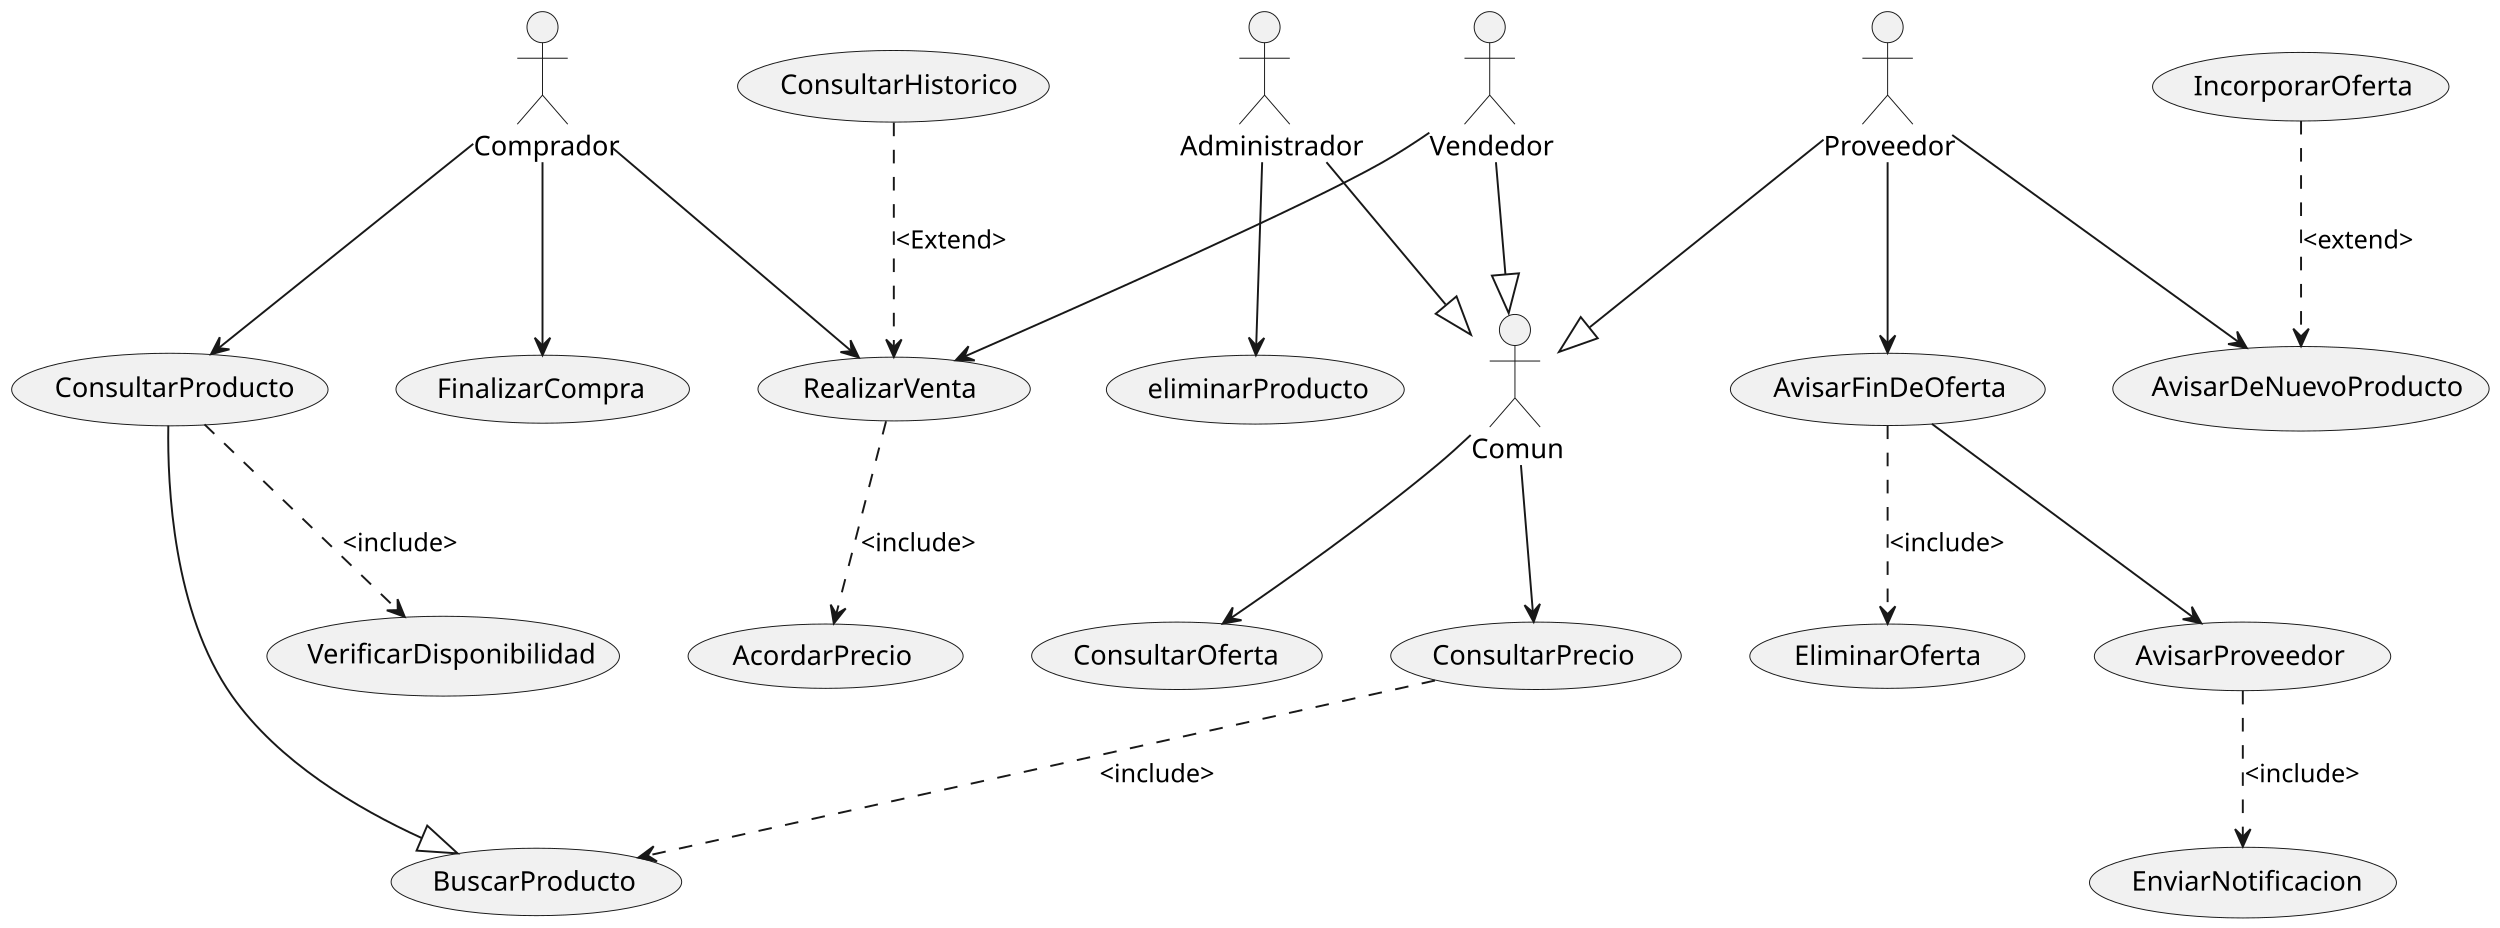
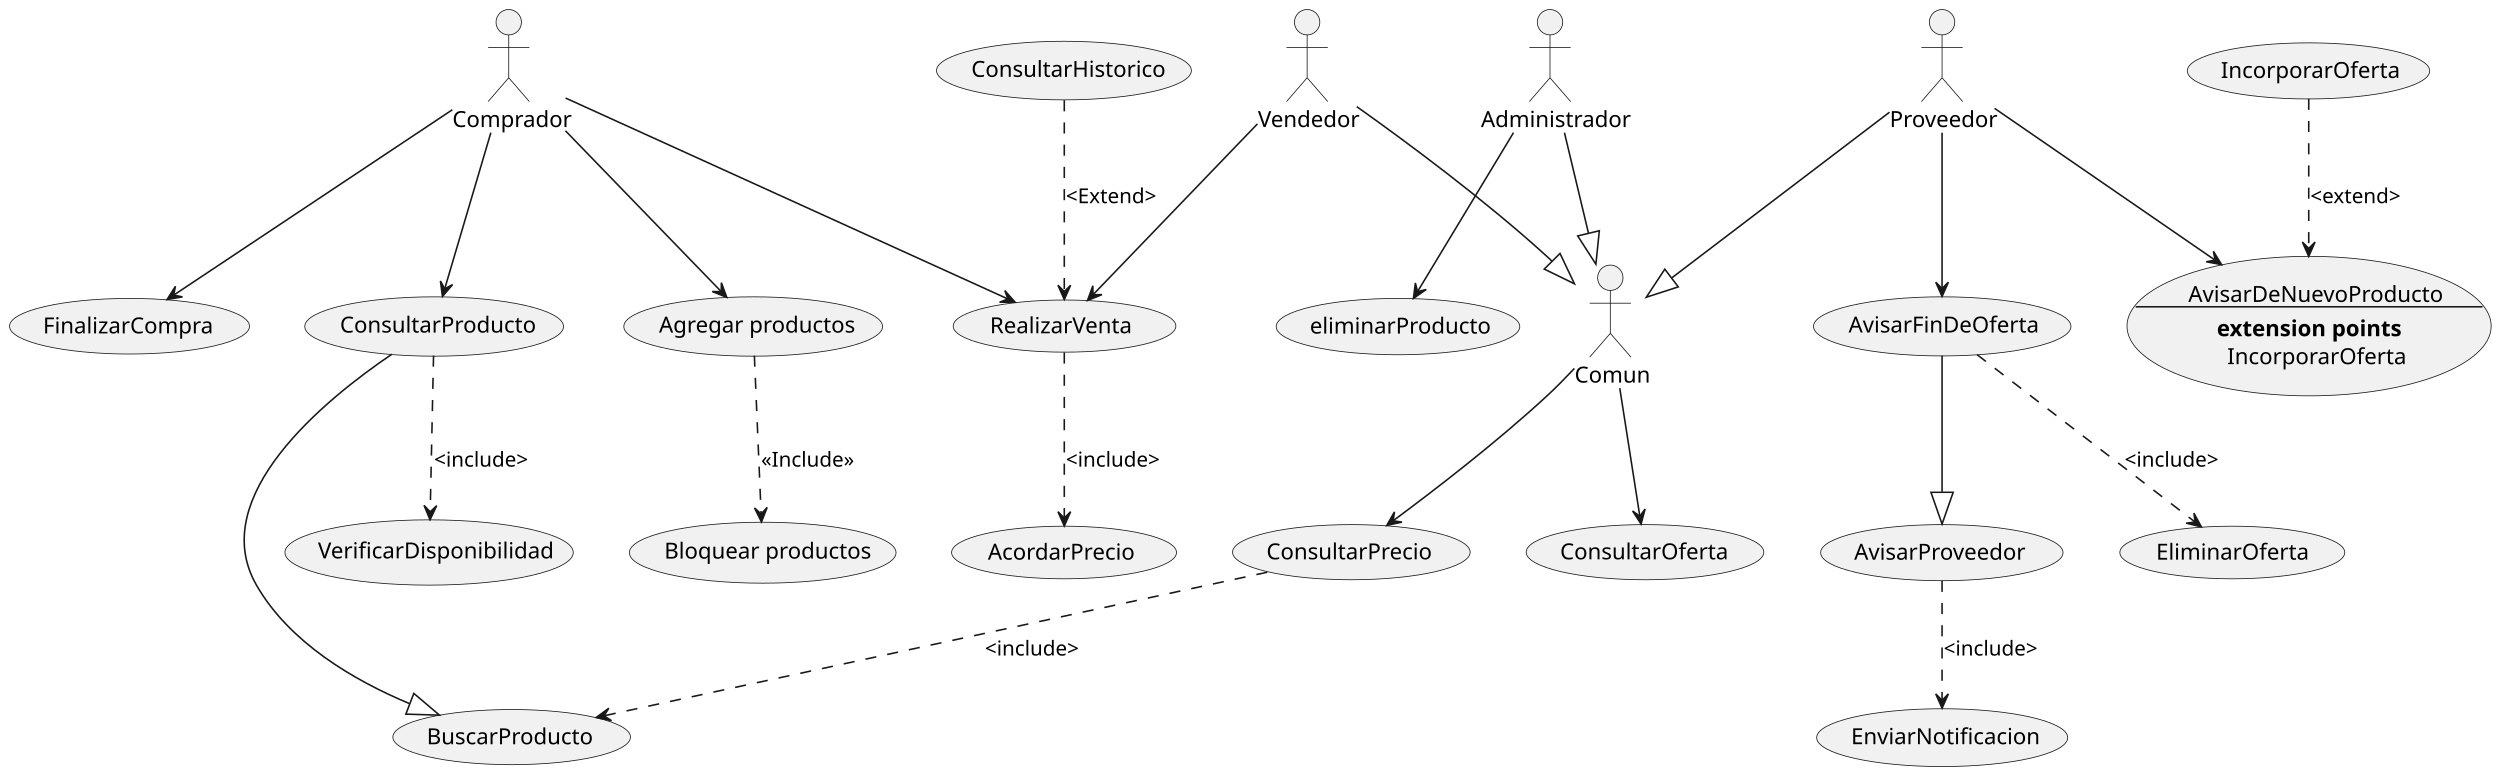
- <svg xmlns="http://www.w3.org/2000/svg" contentStyleType="text/css" height="478px" preserveAspectRatio="none" style="width:1288px;height:478px;background:#FFFFFF;" version="1.1" viewBox="0 0 1288 478" width="1288px" zoomAndPan="magnify">
+ <svg xmlns="http://www.w3.org/2000/svg" contentStyleType="text/css" height="488px" preserveAspectRatio="none" style="width:1575px;height:488px;background:#FFFFFF;" version="1.1" viewBox="0 0 1575 488" width="1575px" zoomAndPan="magnify">
  <defs />
  <g>
    <g id="elem_Administrador">
-       <ellipse cx="651.5" cy="14" fill="#F1F1F1" rx="8" ry="8" style="stroke:#181818;stroke-width:0.5;" />
-       <path d="M651.5,22 L651.5,49 M638.5,30 L664.5,30 M651.5,49 L638.5,64 M651.5,49 L664.5,64 " fill="none" style="stroke:#181818;stroke-width:0.5;" />
-       <text fill="#000000" font-family="sans-serif" font-size="14" lengthAdjust="spacing" textLength="87" x="608" y="80.033">Administrador</text>
+       <ellipse cx="976.5" cy="14" fill="#F1F1F1" rx="8" ry="8" style="stroke:#181818;stroke-width:0.5;" />
+       <path d="M976.5,22 L976.5,49 M963.5,30 L989.5,30 M976.5,49 L963.5,64 M976.5,49 L989.5,64 " fill="none" style="stroke:#181818;stroke-width:0.5;" />
+       <text fill="#000000" font-family="sans-serif" font-size="14" lengthAdjust="spacing" textLength="87" x="933" y="80.033">Administrador</text>
    </g>
    <g id="elem_eliminarProducto">
-       <ellipse cx="646.736" cy="200.747" fill="#F1F1F1" rx="76.736" ry="17.747" style="stroke:#181818;stroke-width:0.5;" />
-       <text fill="#000000" font-family="sans-serif" font-size="14" lengthAdjust="spacing" textLength="106" x="591.201" y="205.155">eliminarProducto</text>
+       <ellipse cx="880.736" cy="205.747" fill="#F1F1F1" rx="76.736" ry="17.747" style="stroke:#181818;stroke-width:0.5;" />
+       <text fill="#000000" font-family="sans-serif" font-size="14" lengthAdjust="spacing" textLength="106" x="825.201" y="210.155">eliminarProducto</text>
    </g>
    <g id="elem_Comun">
-       <ellipse cx="780.5" cy="170" fill="#F1F1F1" rx="8" ry="8" style="stroke:#181818;stroke-width:0.5;" />
-       <path d="M780.5,178 L780.5,205 M767.5,186 L793.5,186 M780.5,205 L767.5,220 M780.5,205 L793.5,220 " fill="none" style="stroke:#181818;stroke-width:0.5;" />
-       <text fill="#000000" font-family="sans-serif" font-size="14" lengthAdjust="spacing" textLength="45" x="758" y="236.033">Comun</text>
+       <ellipse cx="1014.5" cy="175" fill="#F1F1F1" rx="8" ry="8" style="stroke:#181818;stroke-width:0.5;" />
+       <path d="M1014.5,183 L1014.5,210 M1001.5,191 L1027.5,191 M1014.5,210 L1001.5,225 M1014.5,210 L1027.5,225 " fill="none" style="stroke:#181818;stroke-width:0.5;" />
+       <text fill="#000000" font-family="sans-serif" font-size="14" lengthAdjust="spacing" textLength="45" x="992" y="241.033">Comun</text>
    </g>
    <g id="elem_Vendedor">
-       <ellipse cx="767.5" cy="14" fill="#F1F1F1" rx="8" ry="8" style="stroke:#181818;stroke-width:0.5;" />
-       <path d="M767.5,22 L767.5,49 M754.5,30 L780.5,30 M767.5,49 L754.5,64 M767.5,49 L780.5,64 " fill="none" style="stroke:#181818;stroke-width:0.5;" />
-       <text fill="#000000" font-family="sans-serif" font-size="14" lengthAdjust="spacing" textLength="62" x="736.5" y="80.033">Vendedor</text>
+       <ellipse cx="823.5" cy="14" fill="#F1F1F1" rx="8" ry="8" style="stroke:#181818;stroke-width:0.5;" />
+       <path d="M823.5,22 L823.5,49 M810.5,30 L836.5,30 M823.5,49 L810.5,64 M823.5,49 L836.5,64 " fill="none" style="stroke:#181818;stroke-width:0.5;" />
+       <text fill="#000000" font-family="sans-serif" font-size="14" lengthAdjust="spacing" textLength="62" x="792.5" y="80.033">Vendedor</text>
    </g>
    <g id="elem_ConsultarPrecio">
-       <ellipse cx="791.352" cy="337.87" fill="#F1F1F1" rx="74.853" ry="17.37" style="stroke:#181818;stroke-width:0.5;" />
-       <text fill="#000000" font-family="sans-serif" font-size="14" lengthAdjust="spacing" textLength="101" x="737.852" y="342.387">ConsultarPrecio</text>
+       <ellipse cx="851.352" cy="347.87" fill="#F1F1F1" rx="74.853" ry="17.37" style="stroke:#181818;stroke-width:0.5;" />
+       <text fill="#000000" font-family="sans-serif" font-size="14" lengthAdjust="spacing" textLength="101" x="797.852" y="352.387">ConsultarPrecio</text>
    </g>
    <g id="elem_ConsultarOferta">
-       <ellipse cx="606.352" cy="337.87" fill="#F1F1F1" rx="74.853" ry="17.37" style="stroke:#181818;stroke-width:0.5;" />
-       <text fill="#000000" font-family="sans-serif" font-size="14" lengthAdjust="spacing" textLength="101" x="552.852" y="342.387">ConsultarOferta</text>
+       <ellipse cx="1036.352" cy="347.87" fill="#F1F1F1" rx="74.853" ry="17.37" style="stroke:#181818;stroke-width:0.5;" />
+       <text fill="#000000" font-family="sans-serif" font-size="14" lengthAdjust="spacing" textLength="101" x="982.852" y="352.387">ConsultarOferta</text>
    </g>
    <g id="elem_BuscarProducto">
-       <ellipse cx="276.353" cy="454.37" fill="#F1F1F1" rx="74.853" ry="17.37" style="stroke:#181818;stroke-width:0.5;" />
-       <text fill="#000000" font-family="sans-serif" font-size="14" lengthAdjust="spacing" textLength="101" x="222.852" y="458.887">BuscarProducto</text>
+       <ellipse cx="322.353" cy="464.37" fill="#F1F1F1" rx="74.853" ry="17.37" style="stroke:#181818;stroke-width:0.5;" />
+       <text fill="#000000" font-family="sans-serif" font-size="14" lengthAdjust="spacing" textLength="101" x="268.853" y="468.887">BuscarProducto</text>
    </g>
    <g id="elem_Proveedor">
-       <ellipse cx="972.5" cy="14" fill="#F1F1F1" rx="8" ry="8" style="stroke:#181818;stroke-width:0.5;" />
-       <path d="M972.5,22 L972.5,49 M959.5,30 L985.5,30 M972.5,49 L959.5,64 M972.5,49 L985.5,64 " fill="none" style="stroke:#181818;stroke-width:0.5;" />
-       <text fill="#000000" font-family="sans-serif" font-size="14" lengthAdjust="spacing" textLength="66" x="939.5" y="80.033">Proveedor</text>
+       <ellipse cx="1223.5" cy="14" fill="#F1F1F1" rx="8" ry="8" style="stroke:#181818;stroke-width:0.5;" />
+       <path d="M1223.5,22 L1223.5,49 M1210.5,30 L1236.5,30 M1223.5,49 L1210.5,64 M1223.5,49 L1236.5,64 " fill="none" style="stroke:#181818;stroke-width:0.5;" />
+       <text fill="#000000" font-family="sans-serif" font-size="14" lengthAdjust="spacing" textLength="66" x="1190.5" y="80.033">Proveedor</text>
    </g>
    <g id="elem_AvisarFinDeOferta">
-       <ellipse cx="972.597" cy="200.619" fill="#F1F1F1" rx="81.097" ry="18.619" style="stroke:#181818;stroke-width:0.5;" />
-       <text fill="#000000" font-family="sans-serif" font-size="14" lengthAdjust="spacing" textLength="117" x="913.584" y="204.498">AvisarFinDeOferta</text>
-     </g>
-     <g id="elem_AvisarDeNuevoProducto">
-       <ellipse cx="1185.453" cy="200.291" fill="#F1F1F1" rx="96.953" ry="21.791" style="stroke:#181818;stroke-width:0.5;" />
-       <text fill="#000000" font-family="sans-serif" font-size="14" lengthAdjust="spacing" textLength="154" x="1108.453" y="204.019">AvisarDeNuevoProducto</text>
+       <ellipse cx="1223.597" cy="205.619" fill="#F1F1F1" rx="81.097" ry="18.619" style="stroke:#181818;stroke-width:0.5;" />
+       <text fill="#000000" font-family="sans-serif" font-size="14" lengthAdjust="spacing" textLength="117" x="1164.584" y="209.498">AvisarFinDeOferta</text>
+     </g>
+     <g id="elem_UC1">
+       <ellipse cx="1454.726" cy="205.44" fill="#F1F1F1" rx="114.726" ry="43.94" style="stroke:#181818;stroke-width:0.5;" />
+       <text fill="#000000" font-family="sans-serif" font-size="14" lengthAdjust="spacing" textLength="154" x="1378.63" y="190.204">AvisarDeNuevoProducto</text>
+       <line style="stroke:#181818;stroke-width:1.0;" x1="1345.481" x2="1563.971" y1="193.28" y2="193.28" />
+       <text fill="#000000" font-family="sans-serif" font-size="14" font-weight="bold" lengthAdjust="spacing" textLength="118" x="1396.63" y="211.813">extension points</text>
+       <text fill="#000000" font-family="sans-serif" font-size="14" lengthAdjust="spacing" textLength="105" x="1403.13" y="229.423">IncorporarOferta</text>
    </g>
    <g id="elem_IncorporarOferta">
-       <ellipse cx="1185.355" cy="44.671" fill="#F1F1F1" rx="76.355" ry="17.671" style="stroke:#181818;stroke-width:0.5;" />
-       <text fill="#000000" font-family="sans-serif" font-size="14" lengthAdjust="spacing" textLength="105" x="1130.123" y="49.126">IncorporarOferta</text>
+       <ellipse cx="1454.355" cy="44.671" fill="#F1F1F1" rx="76.355" ry="17.671" style="stroke:#181818;stroke-width:0.5;" />
+       <text fill="#000000" font-family="sans-serif" font-size="14" lengthAdjust="spacing" textLength="105" x="1399.123" y="49.126">IncorporarOferta</text>
    </g>
    <g id="elem_AvisarProveedor">
-       <ellipse cx="1155.355" cy="338.171" fill="#F1F1F1" rx="76.355" ry="17.671" style="stroke:#181818;stroke-width:0.5;" />
-       <text fill="#000000" font-family="sans-serif" font-size="14" lengthAdjust="spacing" textLength="105" x="1100.123" y="342.625">AvisarProveedor</text>
+       <ellipse cx="1223.355" cy="348.171" fill="#F1F1F1" rx="76.355" ry="17.671" style="stroke:#181818;stroke-width:0.5;" />
+       <text fill="#000000" font-family="sans-serif" font-size="14" lengthAdjust="spacing" textLength="105" x="1168.123" y="352.625">AvisarProveedor</text>
    </g>
    <g id="elem_EnviarNotificacion">
-       <ellipse cx="1155.579" cy="454.716" fill="#F1F1F1" rx="79.079" ry="18.216" style="stroke:#181818;stroke-width:0.5;" />
-       <text fill="#000000" font-family="sans-serif" font-size="14" lengthAdjust="spacing" textLength="112" x="1098.175" y="458.839">EnviarNotificacion</text>
+       <ellipse cx="1223.579" cy="464.716" fill="#F1F1F1" rx="79.079" ry="18.216" style="stroke:#181818;stroke-width:0.5;" />
+       <text fill="#000000" font-family="sans-serif" font-size="14" lengthAdjust="spacing" textLength="112" x="1166.175" y="468.839">EnviarNotificacion</text>
    </g>
    <g id="elem_EliminarOferta">
-       <ellipse cx="972.357" cy="338.071" fill="#F1F1F1" rx="70.857" ry="16.571" style="stroke:#181818;stroke-width:0.5;" />
-       <text fill="#000000" font-family="sans-serif" font-size="14" lengthAdjust="spacing" textLength="90" x="924.357" y="342.588">EliminarOferta</text>
+       <ellipse cx="1406.357" cy="348.071" fill="#F1F1F1" rx="70.857" ry="16.571" style="stroke:#181818;stroke-width:0.5;" />
+       <text fill="#000000" font-family="sans-serif" font-size="14" lengthAdjust="spacing" textLength="90" x="1358.357" y="352.588">EliminarOferta</text>
    </g>
    <g id="elem_ConsultarProducto">
-       <ellipse cx="87.507" cy="200.702" fill="#F1F1F1" rx="81.507" ry="18.701" style="stroke:#181818;stroke-width:0.5;" />
-       <text fill="#000000" font-family="sans-serif" font-size="14" lengthAdjust="spacing" textLength="118" x="28.168" y="204.53">ConsultarProducto</text>
+       <ellipse cx="273.507" cy="205.702" fill="#F1F1F1" rx="81.507" ry="18.701" style="stroke:#181818;stroke-width:0.5;" />
+       <text fill="#000000" font-family="sans-serif" font-size="14" lengthAdjust="spacing" textLength="118" x="214.167" y="209.53">ConsultarProducto</text>
    </g>
    <g id="elem_Comprador">
-       <ellipse cx="279.5" cy="14" fill="#F1F1F1" rx="8" ry="8" style="stroke:#181818;stroke-width:0.5;" />
-       <path d="M279.5,22 L279.5,49 M266.5,30 L292.5,30 M279.5,49 L266.5,64 M279.5,49 L292.5,64 " fill="none" style="stroke:#181818;stroke-width:0.5;" />
-       <text fill="#000000" font-family="sans-serif" font-size="14" lengthAdjust="spacing" textLength="71" x="244" y="80.033">Comprador</text>
+       <ellipse cx="320.5" cy="14" fill="#F1F1F1" rx="8" ry="8" style="stroke:#181818;stroke-width:0.5;" />
+       <path d="M320.5,22 L320.5,49 M307.5,30 L333.5,30 M320.5,49 L307.5,64 M320.5,49 L333.5,64 " fill="none" style="stroke:#181818;stroke-width:0.5;" />
+       <text fill="#000000" font-family="sans-serif" font-size="14" lengthAdjust="spacing" textLength="71" x="285" y="80.033">Comprador</text>
+     </g>
+     <g id="elem_AgregarProductos">
+       <ellipse cx="474.507" cy="205.702" fill="#F1F1F1" rx="81.507" ry="18.701" style="stroke:#181818;stroke-width:0.5;" />
+       <text fill="#000000" font-family="sans-serif" font-size="14" lengthAdjust="spacing" textLength="118" x="415.168" y="209.53">Agregar productos</text>
+     </g>
+     <g id="elem_Bloquear productos">
+       <ellipse cx="480.507" cy="348.201" fill="#F1F1F1" rx="84.007" ry="19.201" style="stroke:#181818;stroke-width:0.5;" />
+       <text fill="#000000" font-family="sans-serif" font-size="14" lengthAdjust="spacing" textLength="124" x="418.507" y="351.93">Bloquear productos</text>
    </g>
    <g id="elem_VerificarDisponibilidad">
-       <ellipse cx="228.33" cy="338.066" fill="#F1F1F1" rx="90.83" ry="20.566" style="stroke:#181818;stroke-width:0.5;" />
-       <text fill="#000000" font-family="sans-serif" font-size="14" lengthAdjust="spacing" textLength="140" x="158.33" y="341.795">VerificarDisponibilidad</text>
+       <ellipse cx="270.33" cy="348.066" fill="#F1F1F1" rx="90.83" ry="20.566" style="stroke:#181818;stroke-width:0.5;" />
+       <text fill="#000000" font-family="sans-serif" font-size="14" lengthAdjust="spacing" textLength="140" x="200.33" y="351.795">VerificarDisponibilidad</text>
    </g>
    <g id="elem_FinalizarCompra">
-       <ellipse cx="279.6" cy="200.52" fill="#F1F1F1" rx="75.6" ry="17.52" style="stroke:#181818;stroke-width:0.5;" />
-       <text fill="#000000" font-family="sans-serif" font-size="14" lengthAdjust="spacing" textLength="103" x="225.1" y="205.037">FinalizarCompra</text>
+       <ellipse cx="81.6" cy="205.52" fill="#F1F1F1" rx="75.6" ry="17.52" style="stroke:#181818;stroke-width:0.5;" />
+       <text fill="#000000" font-family="sans-serif" font-size="14" lengthAdjust="spacing" textLength="103" x="27.1" y="210.037">FinalizarCompra</text>
    </g>
    <g id="elem_RealizarVenta">
-       <ellipse cx="460.653" cy="200.431" fill="#F1F1F1" rx="70.153" ry="16.431" style="stroke:#181818;stroke-width:0.5;" />
-       <text fill="#000000" font-family="sans-serif" font-size="14" lengthAdjust="spacing" textLength="88" x="413.653" y="204.947">RealizarVenta</text>
+       <ellipse cx="670.653" cy="205.431" fill="#F1F1F1" rx="70.153" ry="16.431" style="stroke:#181818;stroke-width:0.5;" />
+       <text fill="#000000" font-family="sans-serif" font-size="14" lengthAdjust="spacing" textLength="88" x="623.653" y="209.947">RealizarVenta</text>
    </g>
    <g id="elem_ConsultarHistorico">
-       <ellipse cx="460.283" cy="44.456" fill="#F1F1F1" rx="80.283" ry="18.456" style="stroke:#181818;stroke-width:0.5;" />
-       <text fill="#000000" font-family="sans-serif" font-size="14" lengthAdjust="spacing" textLength="115" x="401.919" y="48.434">ConsultarHistorico</text>
+       <ellipse cx="670.283" cy="44.456" fill="#F1F1F1" rx="80.283" ry="18.456" style="stroke:#181818;stroke-width:0.5;" />
+       <text fill="#000000" font-family="sans-serif" font-size="14" lengthAdjust="spacing" textLength="115" x="611.919" y="48.434">ConsultarHistorico</text>
    </g>
    <g id="elem_AcordarPrecio">
-       <ellipse cx="425.357" cy="338.071" fill="#F1F1F1" rx="70.857" ry="16.571" style="stroke:#181818;stroke-width:0.5;" />
-       <text fill="#000000" font-family="sans-serif" font-size="14" lengthAdjust="spacing" textLength="90" x="377.357" y="342.588">AcordarPrecio</text>
+       <ellipse cx="670.357" cy="348.071" fill="#F1F1F1" rx="70.857" ry="16.571" style="stroke:#181818;stroke-width:0.5;" />
+       <text fill="#000000" font-family="sans-serif" font-size="14" lengthAdjust="spacing" textLength="90" x="622.357" y="352.588">AcordarPrecio</text>
    </g>
    <g id="link_Administrador_eliminarProducto">
-       <path d="M650.26,83.57 C649.3,113.21 648,153.31 647.21,177.74 " fill="none" id="Administrador-to-eliminarProducto" style="stroke:#181818;stroke-width:1.0;" />
-       <polygon fill="#181818" points="647.04,183,651.346,174.142,647.211,178.003,643.351,173.868,647.04,183" style="stroke:#181818;stroke-width:1.0;" />
+       <path d="M953.51,83.58 C934.6,114.89 908.52,158.09 893.19,183.48 " fill="none" id="Administrador-to-eliminarProducto" style="stroke:#181818;stroke-width:1.0;" />
+       <polygon fill="#181818" points="890.46,188.01,898.534,182.37,893.043,183.729,891.684,178.238,890.46,188.01" style="stroke:#181818;stroke-width:1.0;" />
    </g>
    <g id="link_Administrador_Comun">
-       <path d="M683.39,83.57 C702,105.79 725.53,133.87 744.76,156.84 " fill="none" id="Administrador-to-Comun" style="stroke:#181818;stroke-width:1.0;" />
-       <polygon fill="none" points="750.4,152.67,757.88,172.5,739.67,161.66,750.4,152.67" style="stroke:#181818;stroke-width:1.0;" />
+       <path d="M985.6,83.58 C990.12,102.49 995.68,125.74 1000.71,146.78 " fill="none" id="Administrador-to-Comun" style="stroke:#181818;stroke-width:1.0;" />
+       <polygon fill="none" points="1007.57,145.37,1005.41,166.45,993.95,148.63,1007.57,145.37" style="stroke:#181818;stroke-width:1.0;" />
    </g>
    <g id="link_Vendedor_Comun">
-       <path d="M770.71,83.57 C772.18,100.97 773.95,121.97 775.59,141.28 " fill="none" id="Vendedor-to-Comun" style="stroke:#181818;stroke-width:1.0;" />
-       <polygon fill="none" points="782.57,140.82,777.28,161.34,768.62,142,782.57,140.82" style="stroke:#181818;stroke-width:1.0;" />
+       <path d="M854.77,67.19 C886.18,89.49 935.38,125.9 974.5,161.5 C975.6,162.5 976.71,163.53 977.82,164.58 " fill="none" id="Vendedor-to-Comun" style="stroke:#181818;stroke-width:1.0;" />
+       <polygon fill="none" points="982.81,159.67,991.91,178.81,972.86,169.52,982.81,159.67" style="stroke:#181818;stroke-width:1.0;" />
    </g>
    <g id="link_Comun_ConsultarPrecio">
-       <path d="M783.59,239.6 C785.58,264.04 788.08,294.87 789.73,315.23 " fill="none" id="Comun-to-ConsultarPrecio" style="stroke:#181818;stroke-width:1.0;" />
-       <polygon fill="#181818" points="790.15,320.42,793.415,311.128,789.749,315.436,785.441,311.77,790.15,320.42" style="stroke:#181818;stroke-width:1.0;" />
+       <path d="M991.85,232.13 C986.34,238 980.34,244.1 974.5,249.5 C942.9,278.69 903.5,308.96 877.94,327.87 " fill="none" id="Comun-to-ConsultarPrecio" style="stroke:#181818;stroke-width:1.0;" />
+       <polygon fill="#181818" points="873.64,331.04,883.257,328.917,877.664,328.072,878.509,322.479,873.64,331.04" style="stroke:#181818;stroke-width:1.0;" />
    </g>
    <g id="link_Comun_ConsultarOferta">
-       <path d="M757.7,224.13 C752.2,229.32 746.24,234.72 740.5,239.5 C705.24,268.86 661.91,299.47 634.25,318.39 " fill="none" id="Comun-to-ConsultarOferta" style="stroke:#181818;stroke-width:1.0;" />
-       <polygon fill="#181818" points="629.95,321.32,639.635,319.533,634.075,318.494,635.114,312.933,629.95,321.32" style="stroke:#181818;stroke-width:1.0;" />
+       <path d="M1020.45,244.52 C1024.49,270.29 1029.68,303.45 1033.05,324.96 " fill="none" id="Comun-to-ConsultarOferta" style="stroke:#181818;stroke-width:1.0;" />
+       <polygon fill="#181818" points="1033.86,330.17,1036.424,320.661,1033.089,325.23,1028.52,321.894,1033.86,330.17" style="stroke:#181818;stroke-width:1.0;" />
    </g>
    <g id="link_ConsultarPrecio_BuscarProducto">
-       <path d="M739.28,350.61 C642.22,372.19 434.7,418.33 333.87,440.75 " fill="none" id="ConsultarPrecio-to-BuscarProducto" style="stroke:#181818;stroke-width:1.0;stroke-dasharray:7.0,7.0;" />
-       <polygon fill="#181818" points="328.85,441.86,338.505,443.806,333.73,440.772,336.764,435.998,328.85,441.86" style="stroke:#181818;stroke-width:1.0;" />
-       <text fill="#000000" font-family="sans-serif" font-size="13" lengthAdjust="spacing" textLength="57" x="566.5" y="402.995">&lt;include&gt;</text>
+       <path d="M798.36,360.5 C698.64,382.09 484.25,428.49 380.75,450.89 " fill="none" id="ConsultarPrecio-to-BuscarProducto" style="stroke:#181818;stroke-width:1.0;stroke-dasharray:7.0,7.0;" />
+       <polygon fill="#181818" points="375.61,452,385.252,454.006,380.497,450.943,383.56,446.187,375.61,452" style="stroke:#181818;stroke-width:1.0;" />
+       <text fill="#000000" font-family="sans-serif" font-size="13" lengthAdjust="spacing" textLength="57" x="620.5" y="412.995">&lt;include&gt;</text>
    </g>
    <g id="link_Proveedor_Comun">
-       <path d="M939.49,71.97 C906.05,98.8 854.33,140.28 819.03,168.59 " fill="none" id="Proveedor-to-Comun" style="stroke:#181818;stroke-width:1.0;" />
-       <polygon fill="none" points="823.15,174.26,803.17,181.32,814.39,163.34,823.15,174.26" style="stroke:#181818;stroke-width:1.0;" />
+       <path d="M1190.38,70.69 C1153.08,99.07 1092.55,145.13 1053.13,175.12 " fill="none" id="Proveedor-to-Comun" style="stroke:#181818;stroke-width:1.0;" />
+       <polygon fill="none" points="1057.31,180.73,1037.16,187.26,1048.83,169.58,1057.31,180.73" style="stroke:#181818;stroke-width:1.0;" />
    </g>
    <g id="link_Proveedor_AvisarFinDeOferta">
-       <path d="M972.5,83.57 C972.5,112.72 972.5,151.96 972.5,176.49 " fill="none" id="Proveedor-to-AvisarFinDeOferta" style="stroke:#181818;stroke-width:1.0;" />
-       <polygon fill="#181818" points="972.5,181.8,976.5,172.8,972.5,176.8,968.5,172.8,972.5,181.8" style="stroke:#181818;stroke-width:1.0;" />
-     </g>
-     <g id="link_Proveedor_AvisarDeNuevoProducto">
-       <path d="M1005.78,69.56 C1046.08,98.7 1113.5,147.44 1153.31,176.22 " fill="none" id="Proveedor-to-AvisarDeNuevoProducto" style="stroke:#181818;stroke-width:1.0;" />
-       <polygon fill="#181818" points="1157.54,179.29,1152.584,170.779,1153.486,176.364,1147.901,177.266,1157.54,179.29" style="stroke:#181818;stroke-width:1.0;" />
-     </g>
-     <g id="link_IncorporarOferta_AvisarDeNuevoProducto">
-       <path d="M1185.5,62.27 C1185.5,88.95 1185.5,141.27 1185.5,173.04 " fill="none" id="IncorporarOferta-to-AvisarDeNuevoProducto" style="stroke:#181818;stroke-width:1.0;stroke-dasharray:7.0,7.0;" />
-       <polygon fill="#181818" points="1185.5,178.33,1189.5,169.33,1185.5,173.33,1181.5,169.33,1185.5,178.33" style="stroke:#181818;stroke-width:1.0;" />
-       <text fill="#000000" font-family="sans-serif" font-size="13" lengthAdjust="spacing" textLength="55" x="1186.5" y="127.995">&lt;extend&gt;</text>
+       <path d="M1223.5,83.58 C1223.5,114.12 1223.5,155.96 1223.5,181.57 " fill="none" id="Proveedor-to-AvisarFinDeOferta" style="stroke:#181818;stroke-width:1.0;" />
+       <polygon fill="#181818" points="1223.5,186.77,1227.5,177.77,1223.5,181.77,1219.5,177.77,1223.5,186.77" style="stroke:#181818;stroke-width:1.0;" />
+     </g>
+     <g id="link_Proveedor_UC1">
+       <path d="M1256.6,68.28 C1292.73,93.15 1351.32,133.48 1395.39,163.82 " fill="none" id="Proveedor-to-UC1" style="stroke:#181818;stroke-width:1.0;" />
+       <polygon fill="#181818" points="1399.61,166.72,1394.466,158.321,1395.492,163.884,1389.929,164.91,1399.61,166.72" style="stroke:#181818;stroke-width:1.0;" />
+     </g>
+     <g id="link_IncorporarOferta_UC1">
+       <path d="M1454.5,62.22 C1454.5,84.39 1454.5,124.46 1454.5,156.44 " fill="none" id="IncorporarOferta-to-UC1" style="stroke:#181818;stroke-width:1.0;stroke-dasharray:7.0,7.0;" />
+       <polygon fill="#181818" points="1454.5,161.5,1458.5,152.5,1454.5,156.5,1450.5,152.5,1454.5,161.5" style="stroke:#181818;stroke-width:1.0;" />
+       <text fill="#000000" font-family="sans-serif" font-size="13" lengthAdjust="spacing" textLength="55" x="1455.5" y="127.995">&lt;extend&gt;</text>
    </g>
    <g id="link_AvisarProveedor_EnviarNotificacion">
-       <path d="M1155.5,355.89 C1155.5,375.82 1155.5,409.02 1155.5,431.08 " fill="none" id="AvisarProveedor-to-EnviarNotificacion" style="stroke:#181818;stroke-width:1.0;stroke-dasharray:7.0,7.0;" />
-       <polygon fill="#181818" points="1155.5,436.16,1159.5,427.16,1155.5,431.16,1151.5,427.16,1155.5,436.16" style="stroke:#181818;stroke-width:1.0;" />
-       <text fill="#000000" font-family="sans-serif" font-size="13" lengthAdjust="spacing" textLength="57" x="1156.5" y="402.995">&lt;include&gt;</text>
+       <path d="M1223.5,365.89 C1223.5,385.82 1223.5,419.02 1223.5,441.08 " fill="none" id="AvisarProveedor-to-EnviarNotificacion" style="stroke:#181818;stroke-width:1.0;stroke-dasharray:7.0,7.0;" />
+       <polygon fill="#181818" points="1223.5,446.16,1227.5,437.16,1223.5,441.16,1219.5,437.16,1223.5,446.16" style="stroke:#181818;stroke-width:1.0;" />
+       <text fill="#000000" font-family="sans-serif" font-size="13" lengthAdjust="spacing" textLength="57" x="1224.5" y="412.995">&lt;include&gt;</text>
    </g>
    <g id="link_AvisarFinDeOferta_EliminarOferta">
-       <path d="M972.5,219.21 C972.5,244.23 972.5,289.82 972.5,316.34 " fill="none" id="AvisarFinDeOferta-to-EliminarOferta" style="stroke:#181818;stroke-width:1.0;stroke-dasharray:7.0,7.0;" />
-       <polygon fill="#181818" points="972.5,321.38,976.5,312.38,972.5,316.38,968.5,312.38,972.5,321.38" style="stroke:#181818;stroke-width:1.0;" />
-       <text fill="#000000" font-family="sans-serif" font-size="13" lengthAdjust="spacing" textLength="57" x="973.5" y="283.995">&lt;include&gt;</text>
+       <path d="M1245.57,223.45 C1280.2,250.03 1346.99,301.31 1382.67,328.7 " fill="none" id="AvisarFinDeOferta-to-EliminarOferta" style="stroke:#181818;stroke-width:1.0;stroke-dasharray:7.0,7.0;" />
+       <polygon fill="#181818" points="1386.86,331.92,1382.164,323.263,1382.896,328.872,1377.287,329.605,1386.86,331.92" style="stroke:#181818;stroke-width:1.0;" />
+       <text fill="#000000" font-family="sans-serif" font-size="13" lengthAdjust="spacing" textLength="57" x="1338.5" y="293.995">&lt;include&gt;</text>
    </g>
    <g id="link_AvisarFinDeOferta_AvisarProveedor">
-       <path d="M995.31,218.39 C1029.56,243.75 1094.07,291.51 1129.89,318.04 " fill="none" id="AvisarFinDeOferta-to-AvisarProveedor" style="stroke:#181818;stroke-width:1.0;" />
-       <polygon fill="#181818" points="1134.11,321.16,1129.261,312.587,1130.093,318.183,1124.498,319.015,1134.11,321.16" style="stroke:#181818;stroke-width:1.0;" />
+       <path d="M1223.5,224.01 C1223.5,245.38 1223.5,282.1 1223.5,309.86 " fill="none" id="AvisarFinDeOferta-to-AvisarProveedor" style="stroke:#181818;stroke-width:1.0;" />
+       <polygon fill="none" points="1230.5,310.15,1223.5,330.15,1216.5,310.15,1230.5,310.15" style="stroke:#181818;stroke-width:1.0;" />
    </g>
    <g id="link_ConsultarProducto_BuscarProducto">
-       <path d="M86.71,219.3 C86.21,250.43 89.22,315.52 119.5,358.5 C143.39,392.4 183.58,416.39 217.31,431.78 " fill="none" id="ConsultarProducto-to-BuscarProducto" style="stroke:#181818;stroke-width:1.0;" />
-       <polygon fill="none" points="220.11,425.36,235.75,439.66,214.61,438.24,220.11,425.36" style="stroke:#181818;stroke-width:1.0;" />
+       <path d="M246.91,223.13 C204.57,251.8 129.71,312.83 161.5,368.5 C182.21,404.76 222.77,428.57 258,443.29 " fill="none" id="ConsultarProducto-to-BuscarProducto" style="stroke:#181818;stroke-width:1.0;" />
+       <polygon fill="none" points="260.71,436.83,276.87,450.55,255.69,449.9,260.71,436.83" style="stroke:#181818;stroke-width:1.0;" />
    </g>
    <g id="link_Comprador_ConsultarProducto">
-       <path d="M243.84,74.11 C205.7,104.7 146.19,152.43 112.66,179.32 " fill="none" id="Comprador-to-ConsultarProducto" style="stroke:#181818;stroke-width:1.0;" />
-       <polygon fill="#181818" points="108.7,182.49,118.223,179.978,112.6,179.361,113.217,173.738,108.7,182.49" style="stroke:#181818;stroke-width:1.0;" />
+       <path d="M309.24,83.58 C300.18,114.25 287.74,156.31 280.18,181.89 " fill="none" id="Comprador-to-ConsultarProducto" style="stroke:#181818;stroke-width:1.0;" />
+       <polygon fill="#181818" points="278.74,186.77,285.141,179.285,280.166,181.978,277.474,177.003,278.74,186.77" style="stroke:#181818;stroke-width:1.0;" />
+     </g>
+     <g id="link_Comprador_AgregarProductos">
+       <path d="M356.22,82.38 C386.71,113.86 429.45,157.99 454.34,183.68 " fill="none" id="Comprador-to-AgregarProductos" style="stroke:#181818;stroke-width:1.0;" />
+       <polygon fill="#181818" points="457.87,187.33,454.465,178.089,454.385,183.745,448.728,183.665,457.87,187.33" style="stroke:#181818;stroke-width:1.0;" />
+     </g>
+     <g id="link_AgregarProductos_Bloquear productos">
+       <path d="M475.25,224.01 C476.32,249.22 478.31,295.78 479.51,323.81 " fill="none" id="AgregarProductos-to-Bloquear productos" style="stroke:#181818;stroke-width:1.0;stroke-dasharray:7.0,7.0;" />
+       <polygon fill="#181818" points="479.72,328.82,483.331,319.657,479.506,323.825,475.338,320,479.72,328.82" style="stroke:#181818;stroke-width:1.0;" />
+       <text fill="#000000" font-family="sans-serif" font-size="13" lengthAdjust="spacing" textLength="55" x="479.5" y="293.995">«Include»</text>
    </g>
    <g id="link_ConsultarProducto_VerificarDisponibilidad">
-       <path d="M105.36,218.66 C130.61,242.92 176.78,287.3 204.85,314.27 " fill="none" id="ConsultarProducto-to-VerificarDisponibilidad" style="stroke:#181818;stroke-width:1.0;stroke-dasharray:7.0,7.0;" />
-       <polygon fill="#181818" points="208.52,317.8,204.818,308.673,204.921,314.329,199.265,314.432,208.52,317.8" style="stroke:#181818;stroke-width:1.0;" />
-       <text fill="#000000" font-family="sans-serif" font-size="13" lengthAdjust="spacing" textLength="57" x="176.5" y="283.995">&lt;include&gt;</text>
+       <path d="M273.13,224.01 C272.6,248.8 271.63,294.25 271.03,322.41 " fill="none" id="ConsultarProducto-to-VerificarDisponibilidad" style="stroke:#181818;stroke-width:1.0;stroke-dasharray:7.0,7.0;" />
+       <polygon fill="#181818" points="270.92,327.46,275.125,318.554,271.034,322.461,267.127,318.371,270.92,327.46" style="stroke:#181818;stroke-width:1.0;" />
+       <text fill="#000000" font-family="sans-serif" font-size="13" lengthAdjust="spacing" textLength="57" x="273.5" y="293.995">&lt;include&gt;</text>
    </g>
    <g id="link_Comprador_FinalizarCompra">
-       <path d="M279.5,83.57 C279.5,113.21 279.5,153.31 279.5,177.74 " fill="none" id="Comprador-to-FinalizarCompra" style="stroke:#181818;stroke-width:1.0;" />
-       <polygon fill="#181818" points="279.5,183,283.5,174,279.5,178,275.5,174,279.5,183" style="stroke:#181818;stroke-width:1.0;" />
+       <path d="M284.98,69.13 C237.2,100.91 153.23,156.78 109.6,185.81 " fill="none" id="Comprador-to-FinalizarCompra" style="stroke:#181818;stroke-width:1.0;" />
+       <polygon fill="#181818" points="105.25,188.7,114.957,187.036,109.41,185.927,110.52,180.38,105.25,188.7" style="stroke:#181818;stroke-width:1.0;" />
    </g>
    <g id="link_Comprador_RealizarVenta">
-       <path d="M315.26,75.93 C351.94,107.13 407.83,154.69 438.49,180.77 " fill="none" id="Comprador-to-RealizarVenta" style="stroke:#181818;stroke-width:1.0;" />
-       <polygon fill="#181818" points="442.46,184.15,438.191,175.274,438.65,180.913,433.011,181.371,442.46,184.15" style="stroke:#181818;stroke-width:1.0;" />
+       <path d="M356.31,61.77 C423.52,92.3 567.8,157.84 634.87,188.31 " fill="none" id="Comprador-to-RealizarVenta" style="stroke:#181818;stroke-width:1.0;" />
+       <polygon fill="#181818" points="639.56,190.44,633.022,183.074,635.008,188.371,629.712,190.357,639.56,190.44" style="stroke:#181818;stroke-width:1.0;" />
    </g>
    <g id="link_ConsultarHistorico_RealizarVenta">
-       <path d="M460.5,63.17 C460.5,91.84 460.5,148.39 460.5,178.87 " fill="none" id="ConsultarHistorico-to-RealizarVenta" style="stroke:#181818;stroke-width:1.0;stroke-dasharray:7.0,7.0;" />
-       <polygon fill="#181818" points="460.5,183.89,464.5,174.89,460.5,178.89,456.5,174.89,460.5,183.89" style="stroke:#181818;stroke-width:1.0;" />
-       <text fill="#000000" font-family="sans-serif" font-size="13" lengthAdjust="spacing" textLength="57" x="461.5" y="127.995">&lt;Extend&gt;</text>
+       <path d="M670.5,63.12 C670.5,92.63 670.5,151.88 670.5,183.5 " fill="none" id="ConsultarHistorico-to-RealizarVenta" style="stroke:#181818;stroke-width:1.0;stroke-dasharray:7.0,7.0;" />
+       <polygon fill="#181818" points="670.5,188.7,674.5,179.7,670.5,183.7,666.5,179.7,670.5,188.7" style="stroke:#181818;stroke-width:1.0;" />
+       <text fill="#000000" font-family="sans-serif" font-size="13" lengthAdjust="spacing" textLength="57" x="671.5" y="127.995">&lt;Extend&gt;</text>
    </g>
    <g id="link_RealizarVenta_AcordarPrecio">
-       <path d="M456.49,217.04 C450.16,241.52 437.88,289.06 430.83,316.37 " fill="none" id="RealizarVenta-to-AcordarPrecio" style="stroke:#181818;stroke-width:1.0;stroke-dasharray:7.0,7.0;" />
-       <polygon fill="#181818" points="429.58,321.22,435.713,313.514,430.836,316.38,427.97,311.504,429.58,321.22" style="stroke:#181818;stroke-width:1.0;" />
-       <text fill="#000000" font-family="sans-serif" font-size="13" lengthAdjust="spacing" textLength="57" x="443.5" y="283.995">&lt;include&gt;</text>
+       <path d="M670.5,222.07 C670.5,247.5 670.5,297.93 670.5,326.32 " fill="none" id="RealizarVenta-to-AcordarPrecio" style="stroke:#181818;stroke-width:1.0;stroke-dasharray:7.0,7.0;" />
+       <polygon fill="#181818" points="670.5,331.36,674.5,322.36,670.5,326.36,666.5,322.36,670.5,331.36" style="stroke:#181818;stroke-width:1.0;" />
+       <text fill="#000000" font-family="sans-serif" font-size="13" lengthAdjust="spacing" textLength="57" x="671.5" y="293.995">&lt;include&gt;</text>
    </g>
    <g id="link_Vendedor_RealizarVenta">
-       <path d="M736.4,68.37 C728.75,73.6 720.47,78.96 712.5,83.5 C673.43,105.77 557.26,157.28 497.27,183.52 " fill="none" id="Vendedor-to-RealizarVenta" style="stroke:#181818;stroke-width:1.0;" />
-       <polygon fill="#181818" points="492.34,185.67,502.189,185.713,496.918,183.659,498.971,178.388,492.34,185.67" style="stroke:#181818;stroke-width:1.0;" />
+       <path d="M792.17,78.06 C761,110.45 714.26,159.03 688.73,185.55 " fill="none" id="Vendedor-to-RealizarVenta" style="stroke:#181818;stroke-width:1.0;" />
+       <polygon fill="#181818" points="685.13,189.3,694.257,185.598,688.601,185.701,688.498,180.045,685.13,189.3" style="stroke:#181818;stroke-width:1.0;" />
    </g>
  </g>
</svg>
